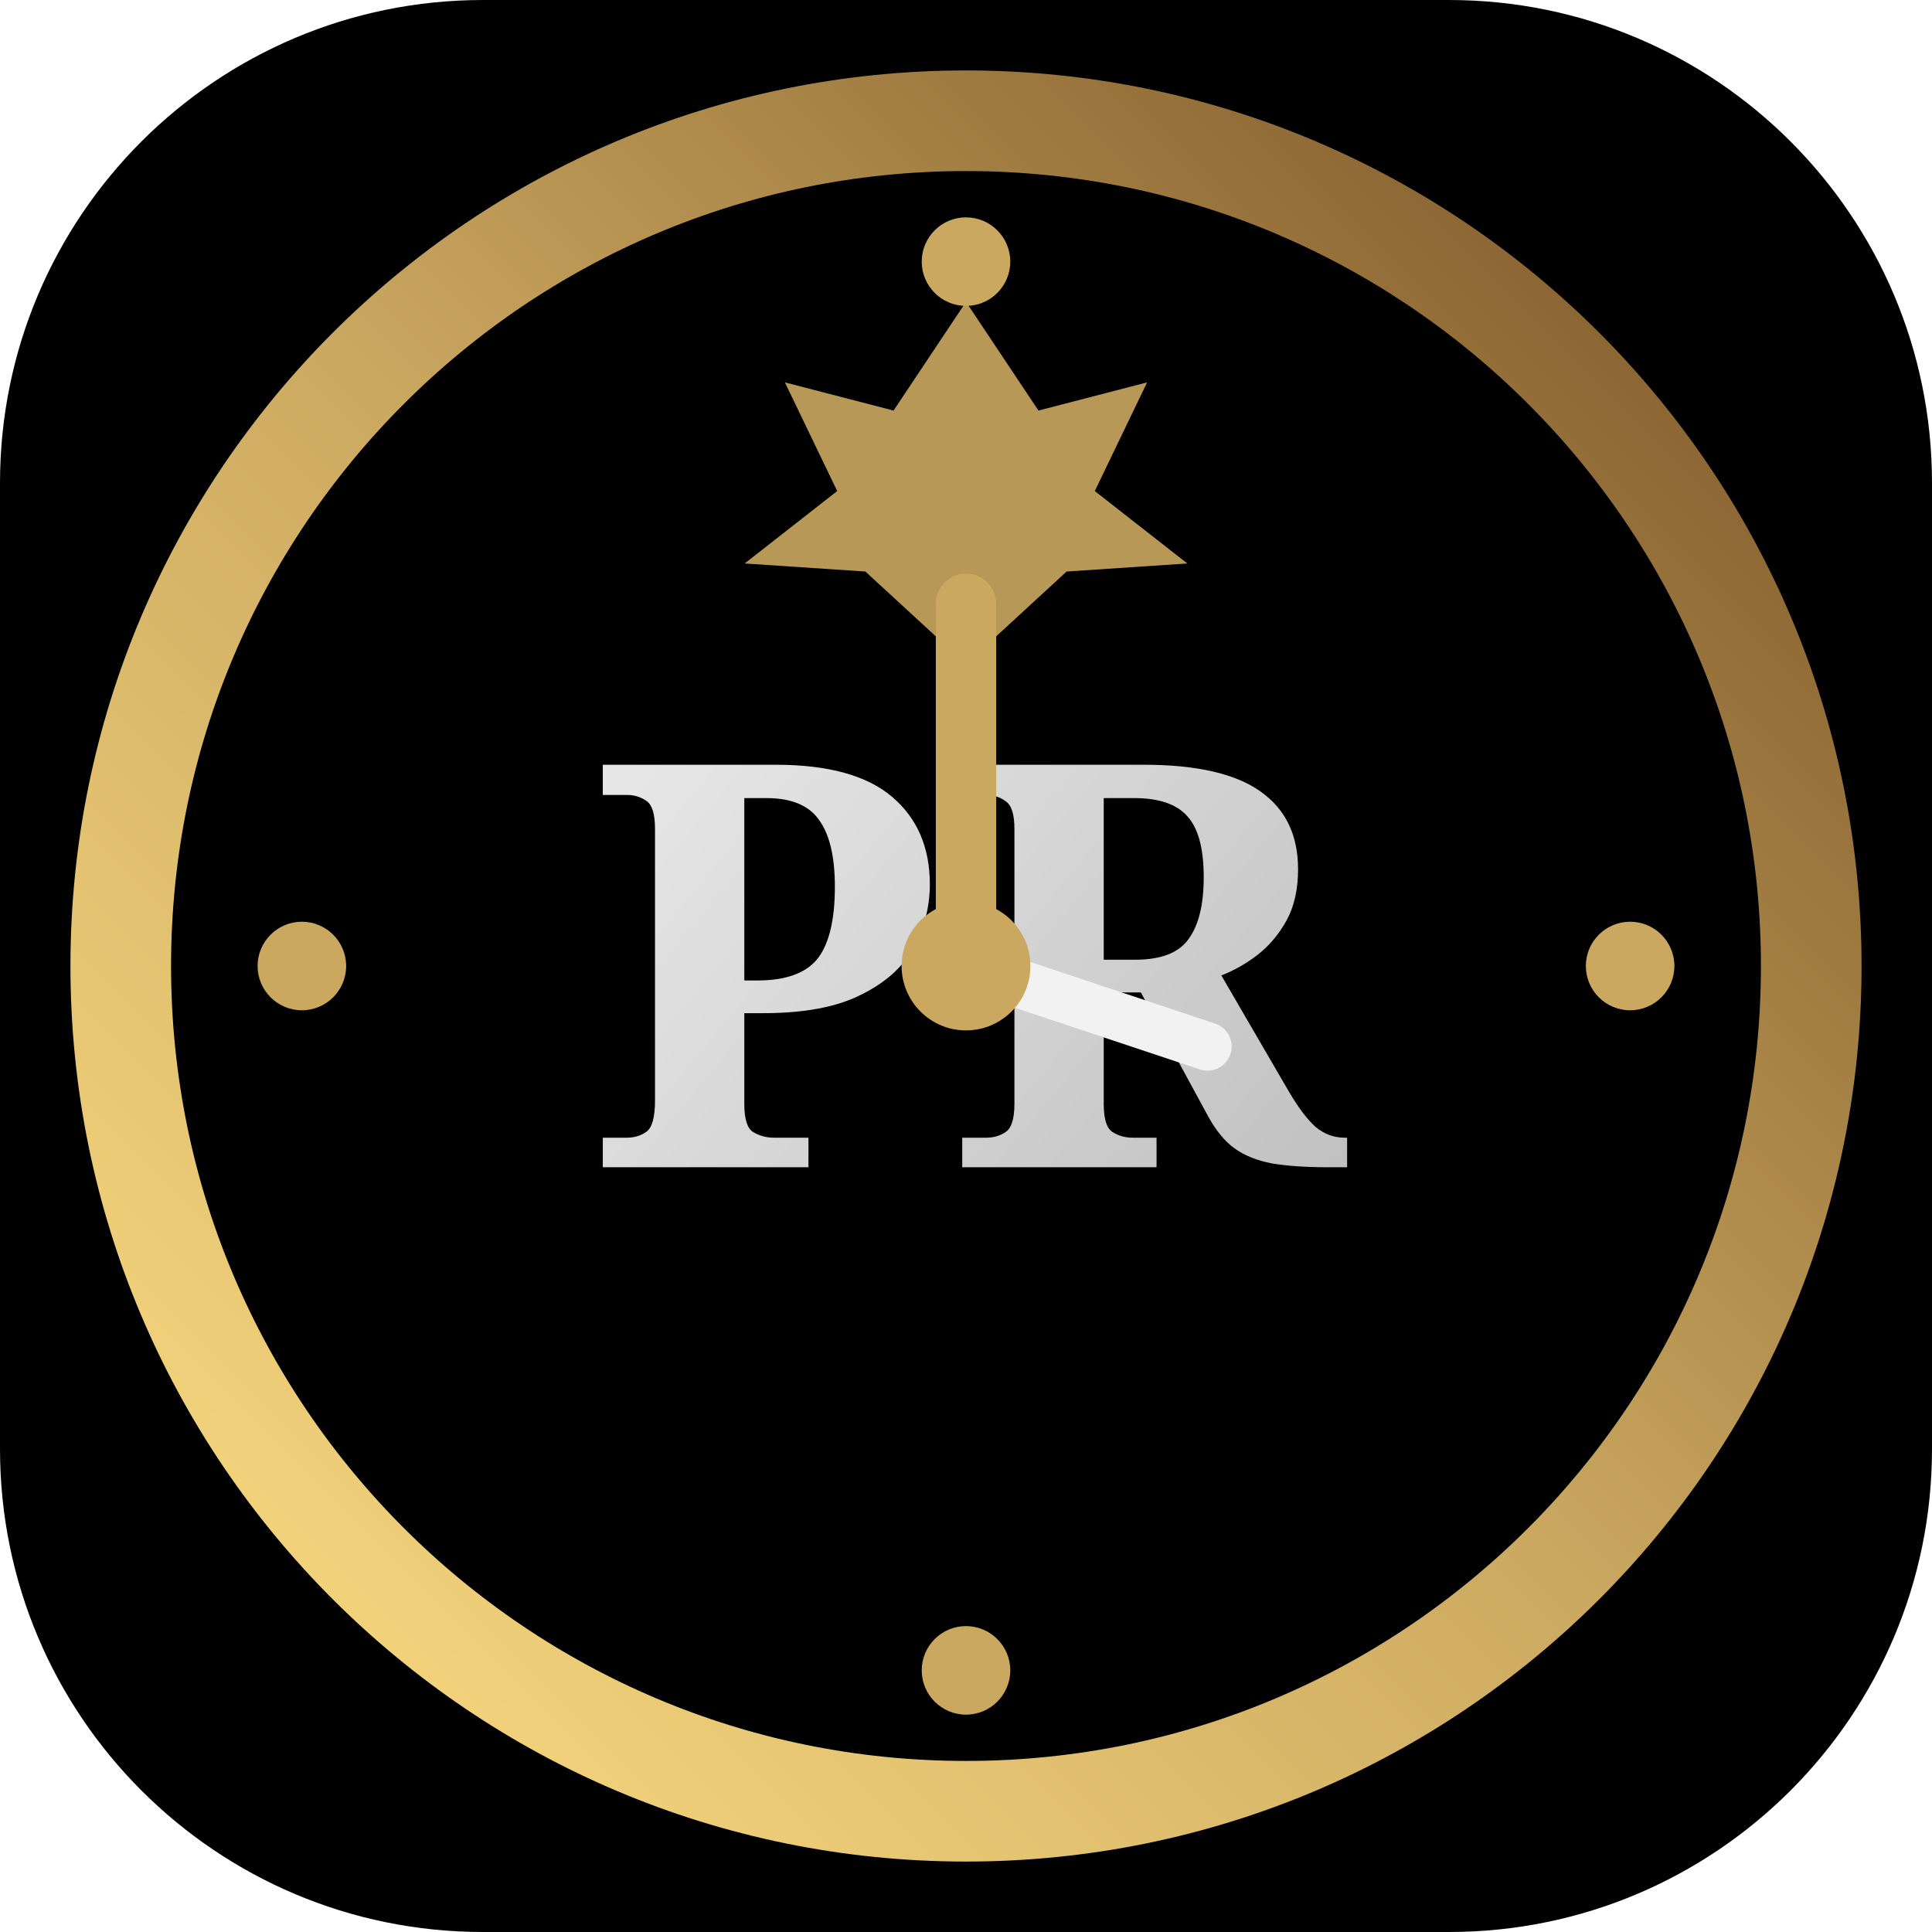
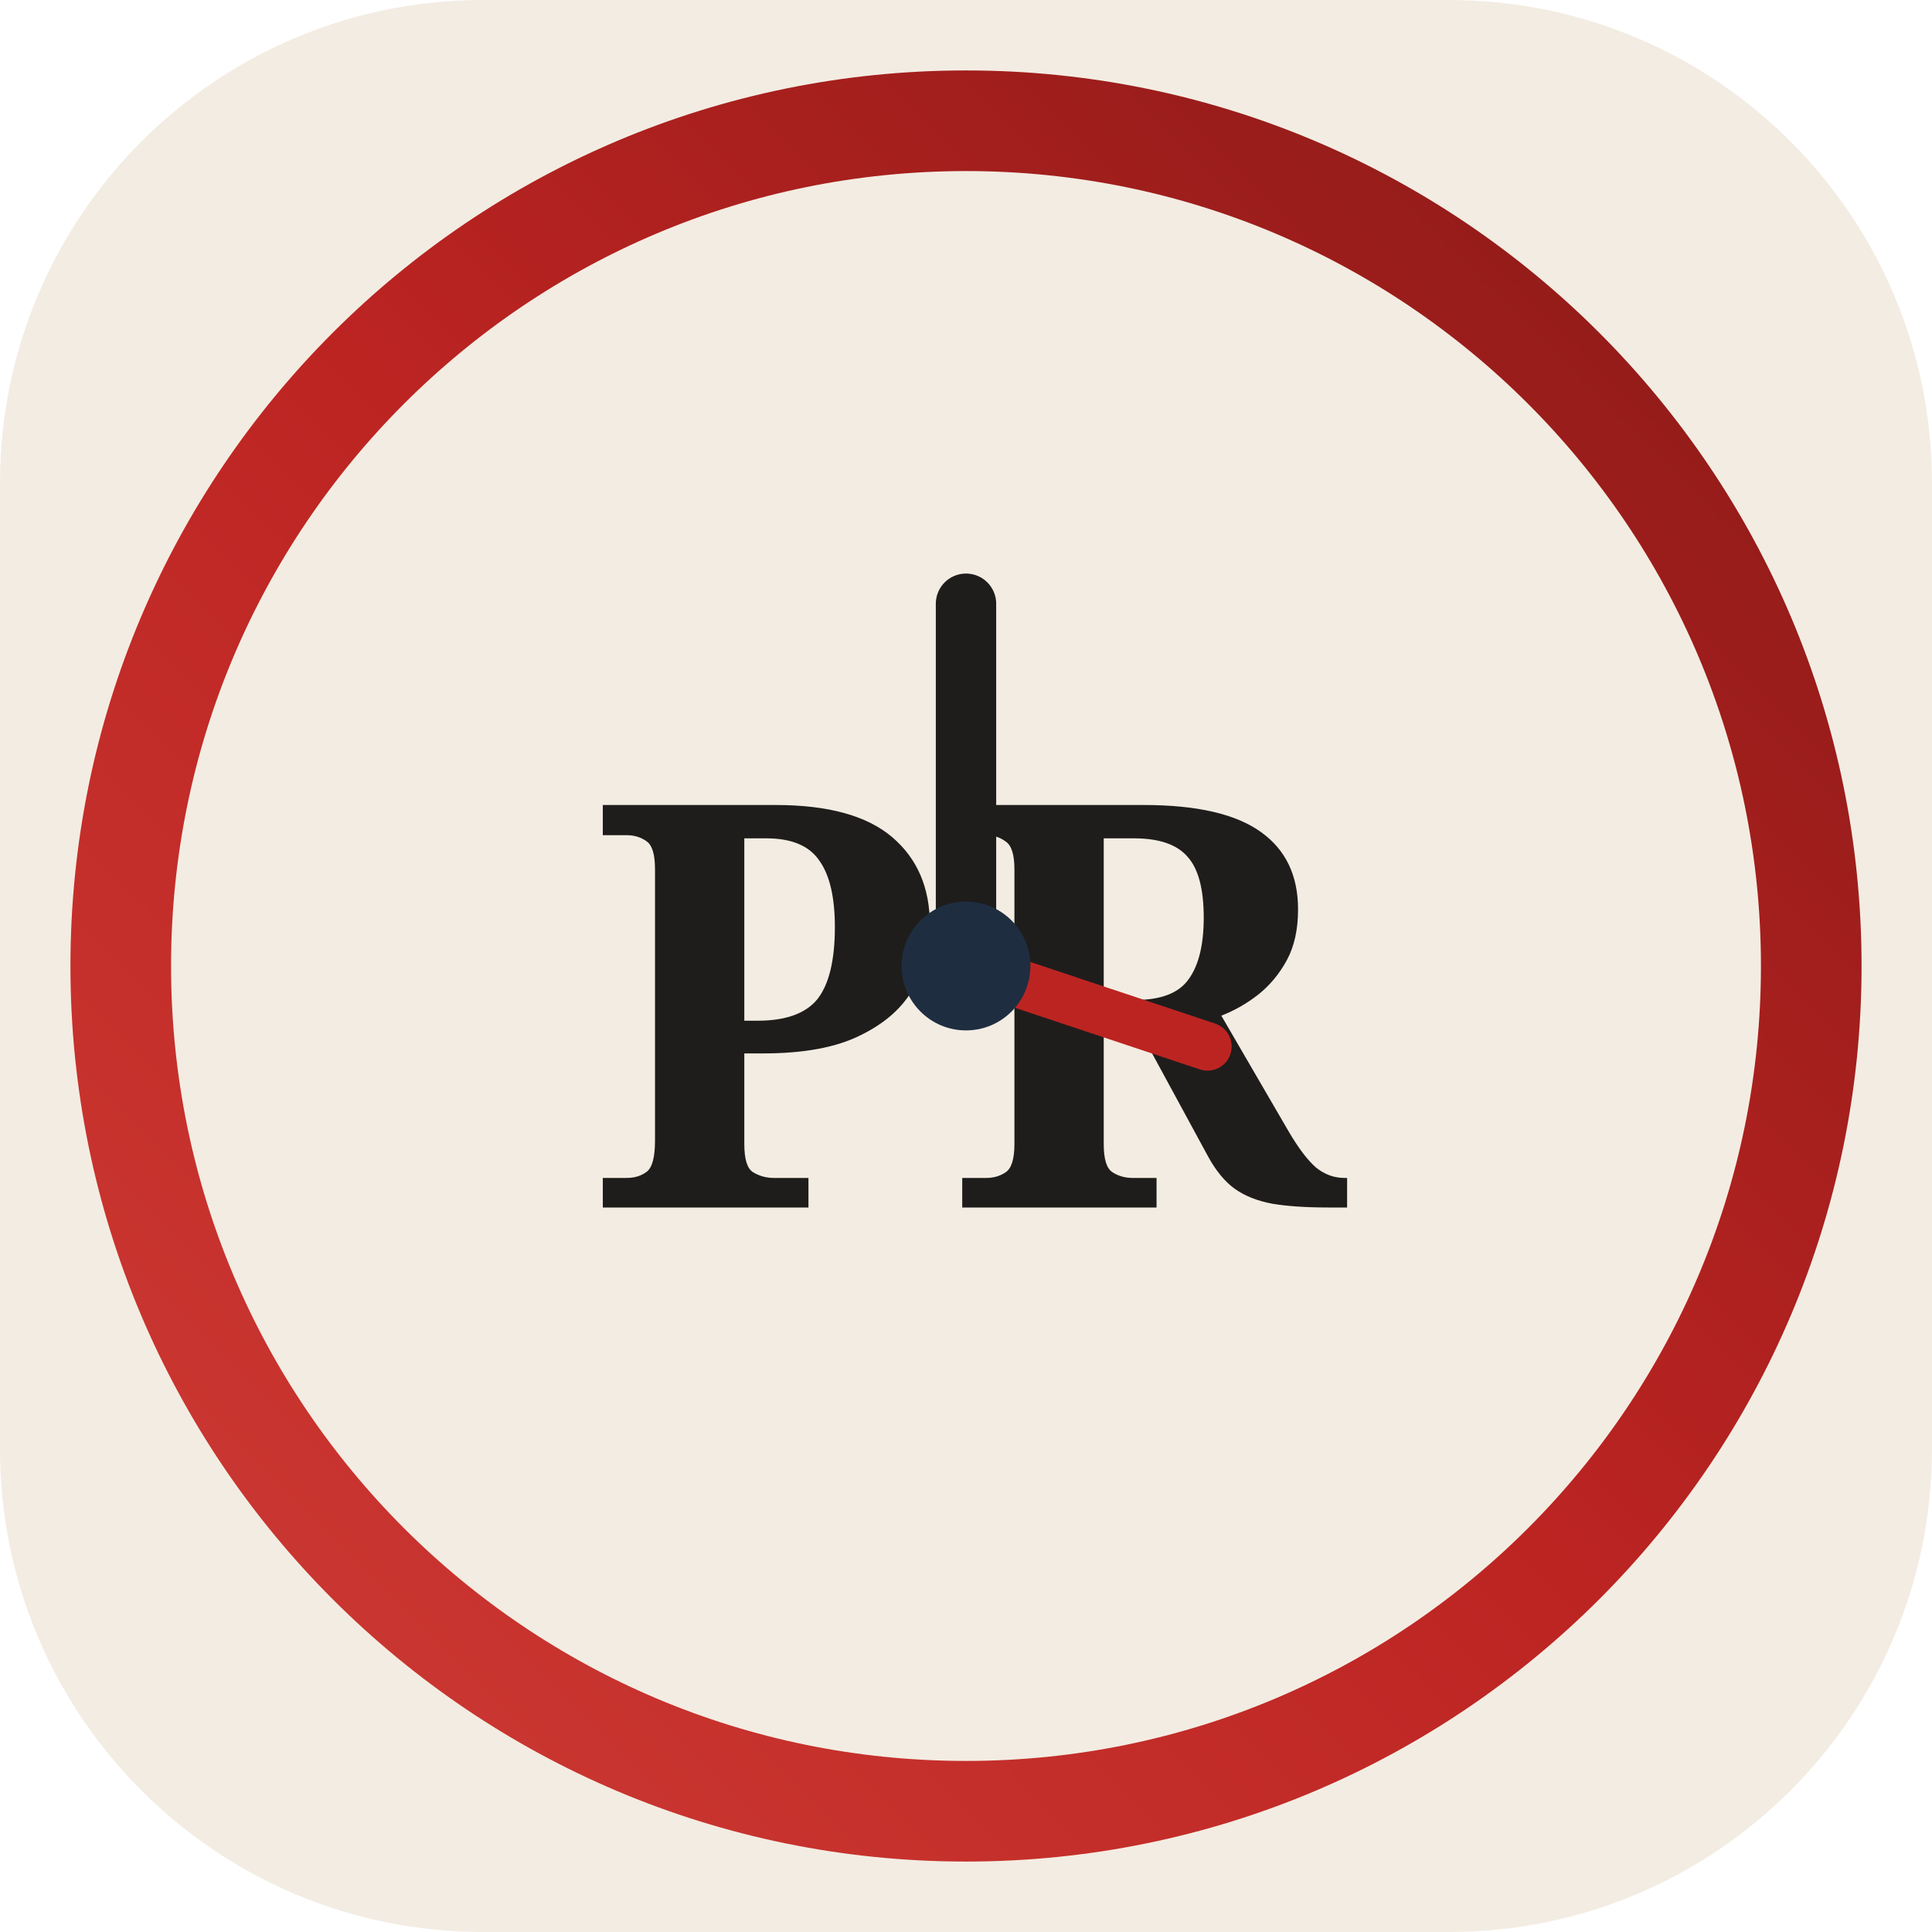
<svg xmlns="http://www.w3.org/2000/svg" viewBox="0 0 48 48" fill="none">
  <defs>
-     <linearGradient id="gold" x1="4" y1="44" x2="44" y2="4" gradientUnits="userSpaceOnUse">
-       <stop stop-color="#FCDD82" />
-       <stop offset="0.5" stop-color="#CBA860" />
-       <stop offset="1" stop-color="#7B5527" />
-     </linearGradient>
-     <linearGradient id="silver" x1="12" y1="14" x2="36" y2="34" gradientUnits="userSpaceOnUse">
-       <stop stop-color="#F2F2F2" />
-       <stop offset="1" stop-color="#B8B7B7" />
+     <linearGradient id="red" x1="4" y1="44" x2="44" y2="4" gradientUnits="userSpaceOnUse">
+       <stop stop-color="#CD3A34" />
+       <stop offset="0.5" stop-color="#BC2422" />
+       <stop offset="1" stop-color="#8B1A18" />
    </linearGradient>
  </defs>
-   <rect width="48" height="48" rx="12" fill="#000000" />
-   <circle cx="24" cy="24" r="21" fill="#000000" stroke="url(#gold)" stroke-width="2.5" />
-   <circle cx="24" cy="6.5" r="1.1" fill="#CBA860" />
-   <circle cx="24" cy="41.5" r="1.1" fill="#CBA860" />
-   <circle cx="7.5" cy="24" r="1.1" fill="#CBA860" />
-   <circle cx="40.5" cy="24" r="1.1" fill="#CBA860" />
-   <path d="M24 7.5 L25.8 10.2 L28.5 9.5 L27.2 12.2 L29.5 14 L26.5 14.2 L24 16.5 L21.5 14.2 L18.5 14 L20.8 12.2 L19.5 9.5 L22.2 10.2 Z" fill="#CBA860" opacity="0.9" />
-   <text x="24" y="29" text-anchor="middle" fill="url(#silver)" font-family="Georgia, serif" font-size="14" font-weight="700">PR</text>
-   <line x1="24" y1="24" x2="24" y2="15" stroke="#CBA860" stroke-width="1.5" stroke-linecap="round" />
-   <line x1="24" y1="24" x2="30" y2="26" stroke="#F2F2F2" stroke-width="1.2" stroke-linecap="round" />
-   <circle cx="24" cy="24" r="1.6" fill="#CBA860" />
+   <rect width="48" height="48" rx="12" fill="#F3ECE2" />
+   <circle cx="24" cy="24" r="21" fill="#F3ECE2" stroke="url(#red)" stroke-width="2.5" />
+   <text x="24" y="30" text-anchor="middle" fill="#1E1D1B" font-family="Georgia, serif" font-size="14" font-weight="700">PR</text>
+   <line x1="24" y1="24" x2="24" y2="15" stroke="#1E1D1B" stroke-width="1.5" stroke-linecap="round" />
+   <line x1="24" y1="24" x2="30" y2="26" stroke="#BC2422" stroke-width="1.2" stroke-linecap="round" />
+   <circle cx="24" cy="24" r="1.6" fill="#1F2D41" />
</svg>
